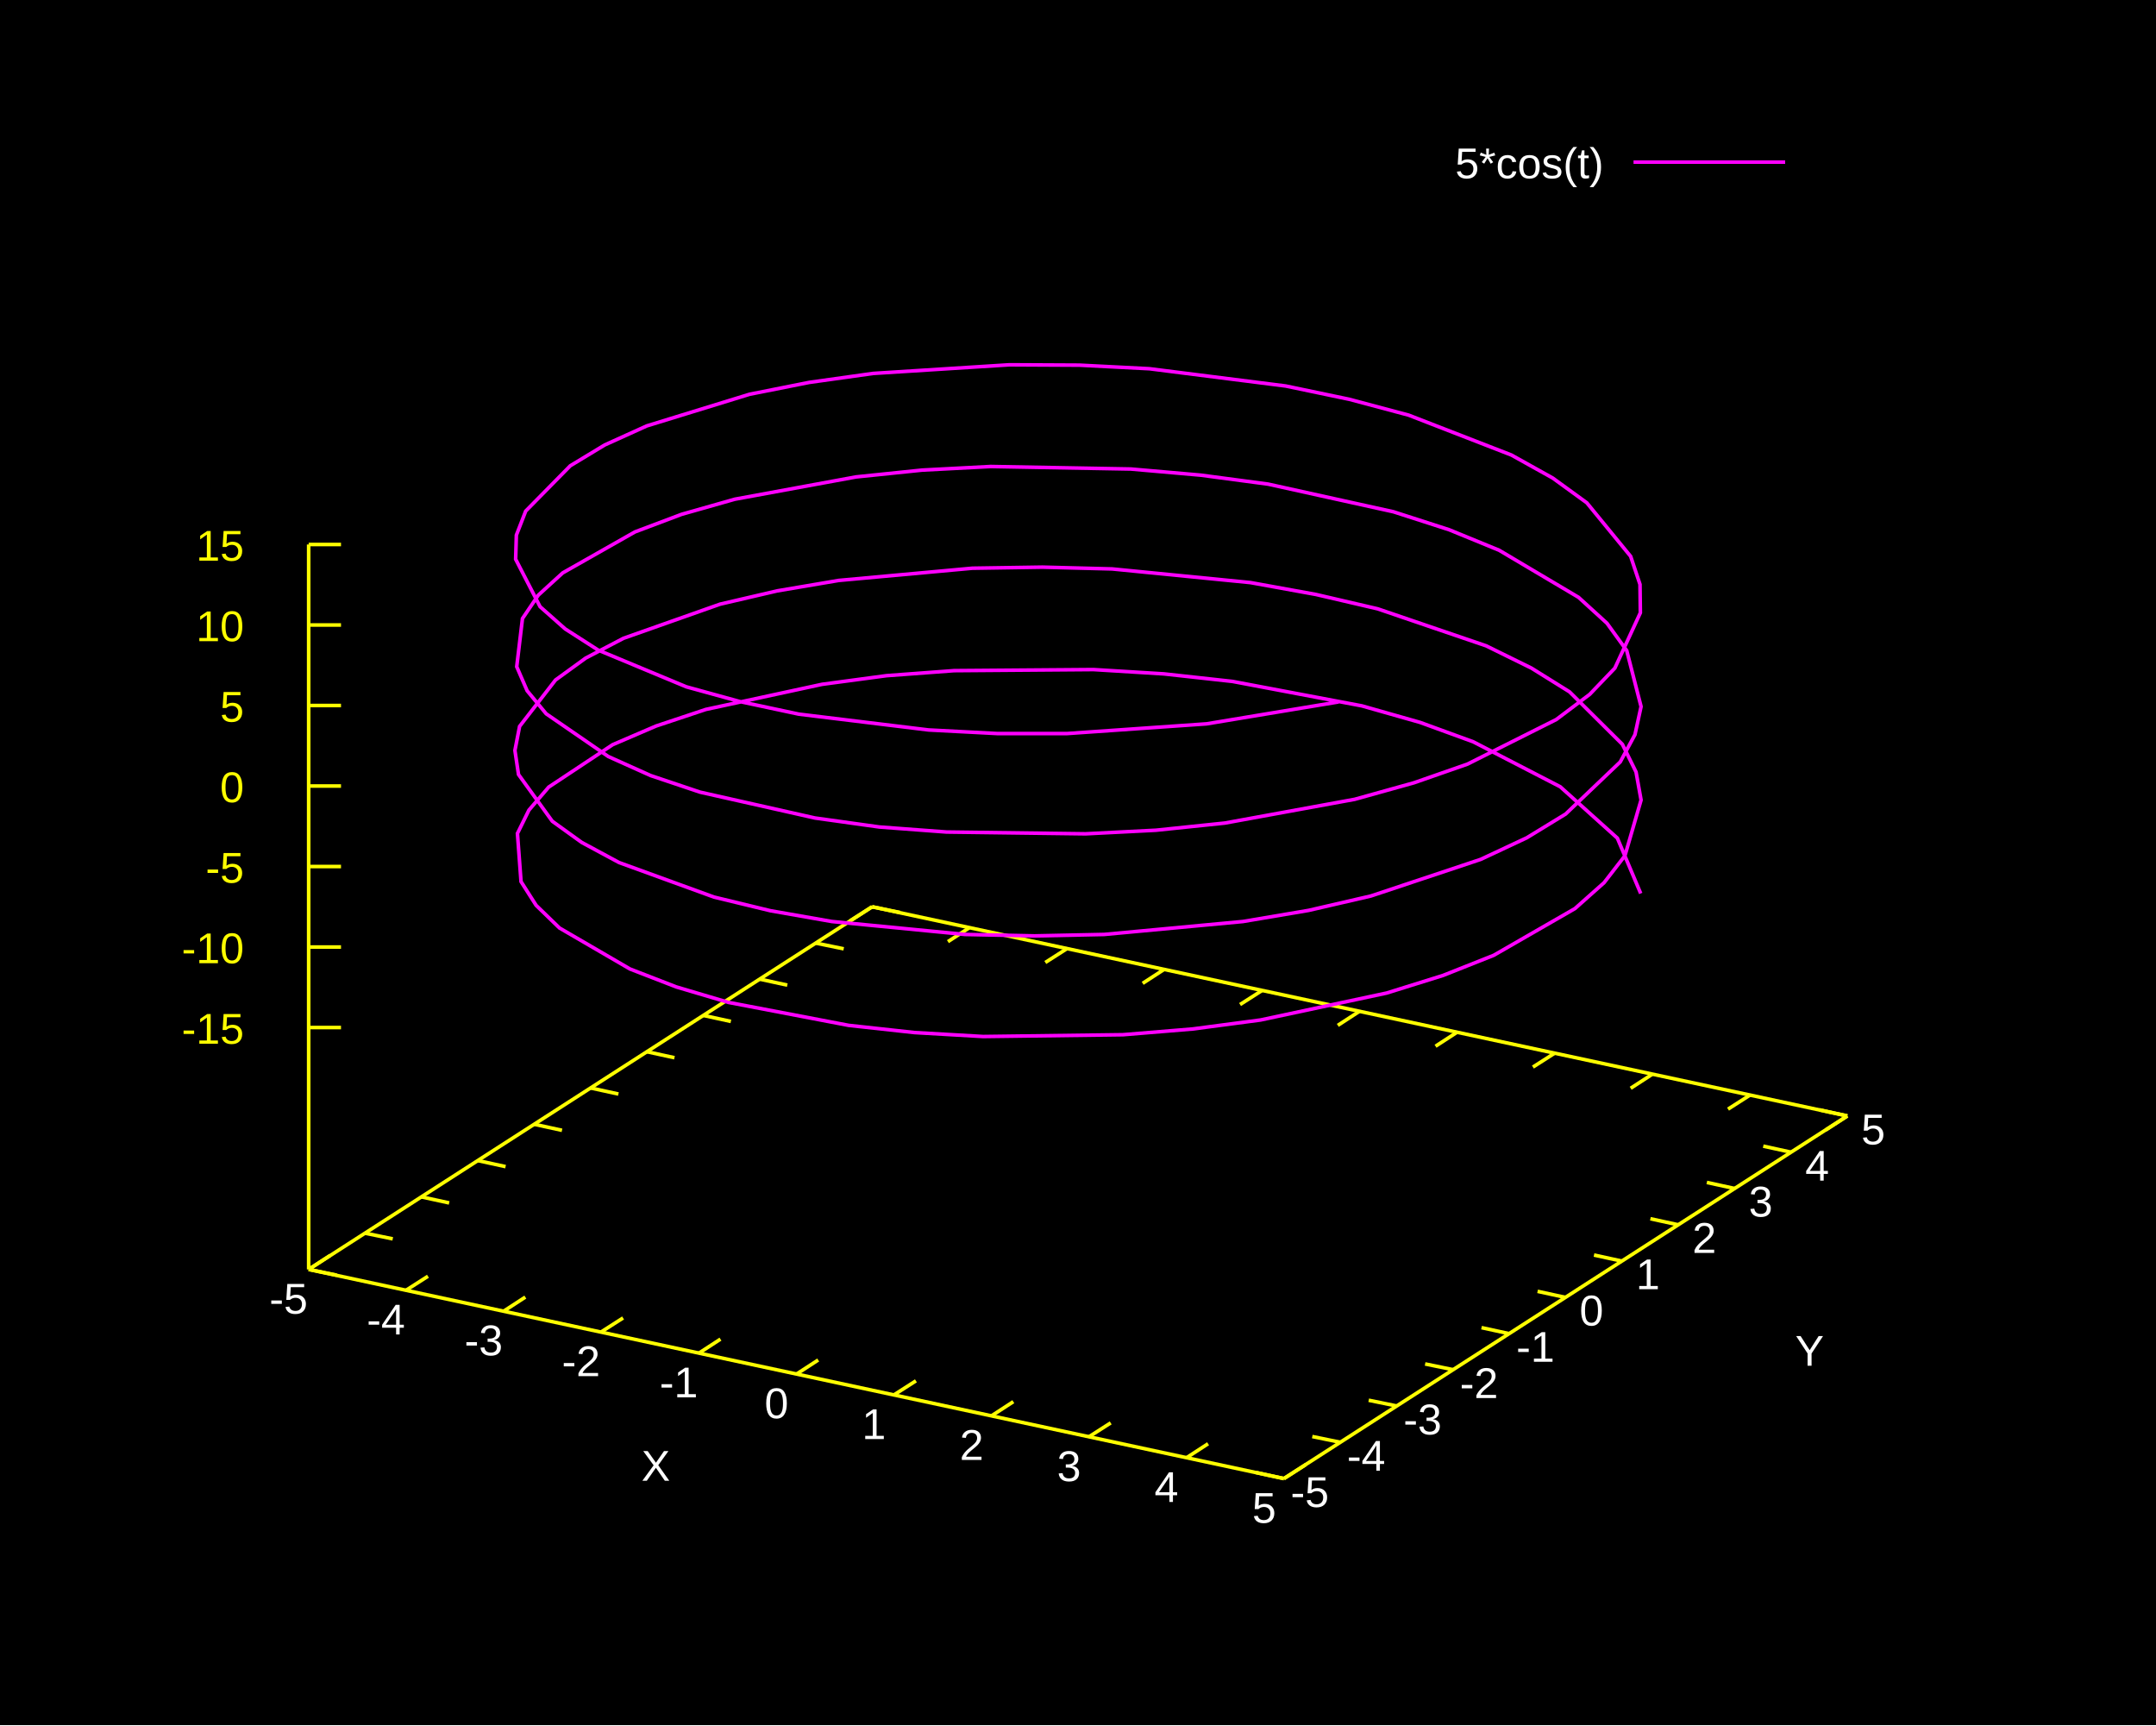
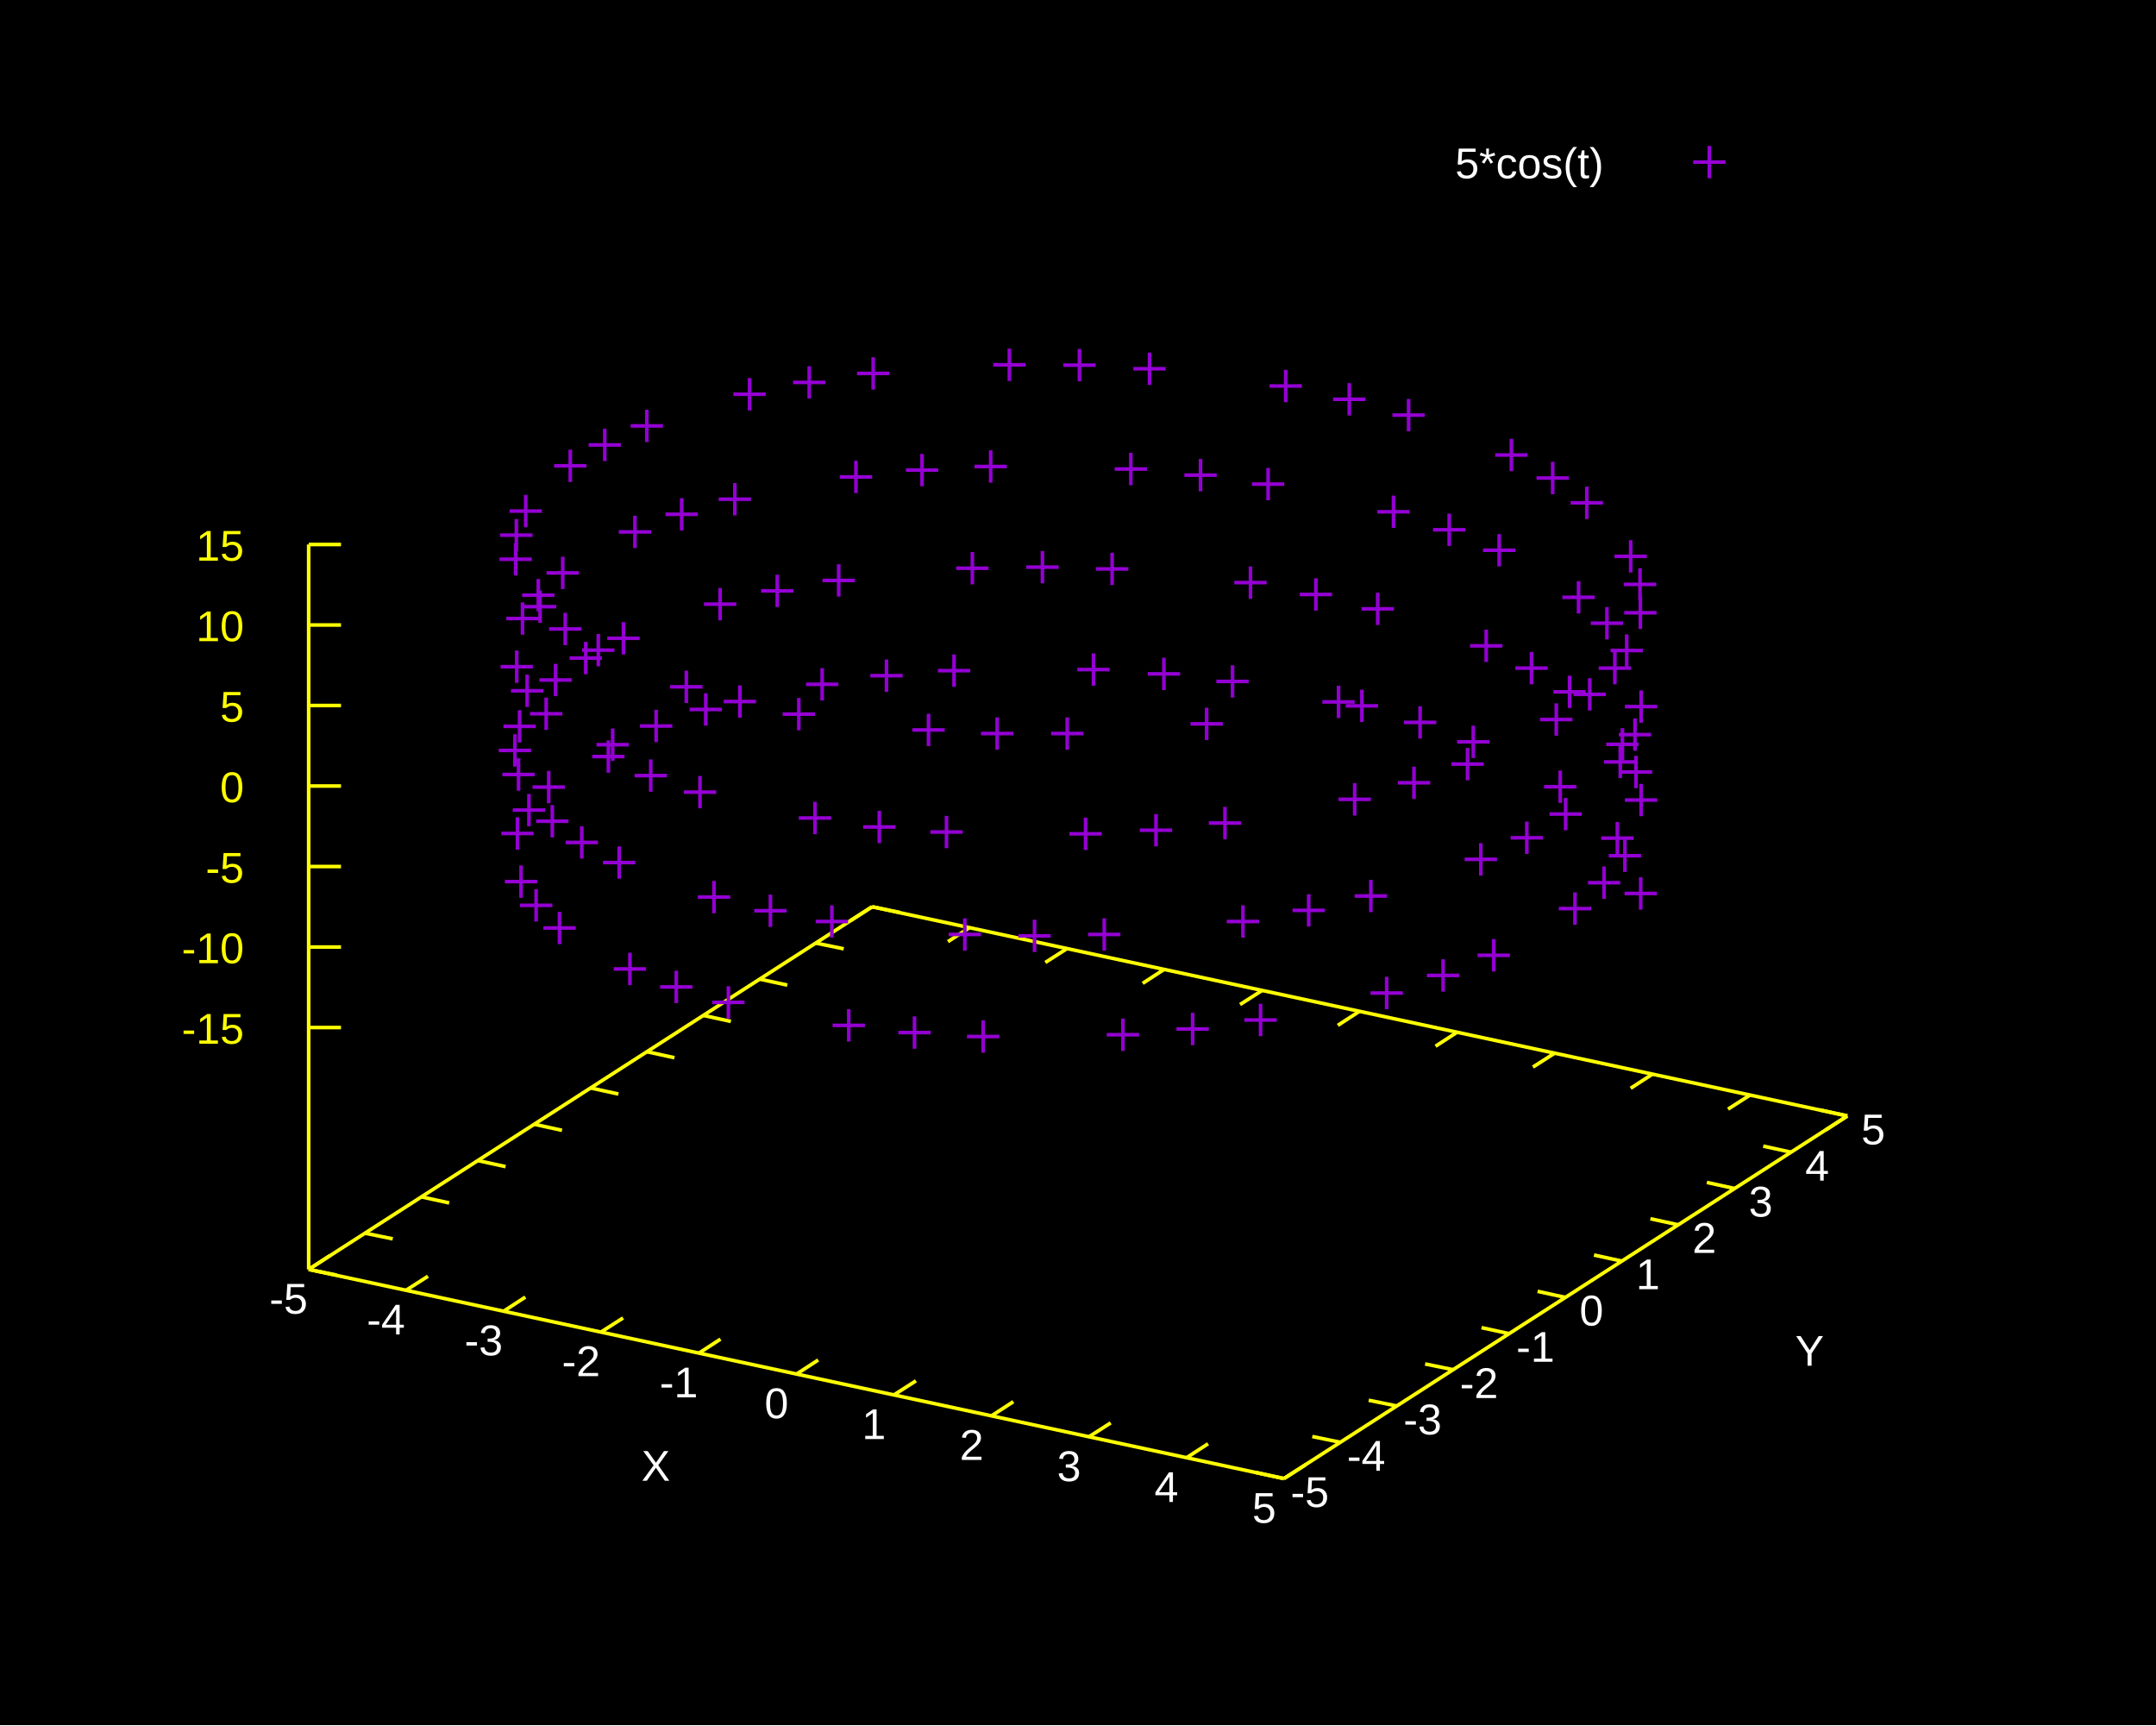
<svg xmlns="http://www.w3.org/2000/svg" xmlns:xlink="http://www.w3.org/1999/xlink" width="600" height="480" viewBox="0 0 600 480">
  <g id="gnuplot_canvas">
    <rect x="0" y="0" width="600" height="480" fill="#000000" />
    <defs>
      <circle id="gpDot" r="0.5" stroke-width="0.5" />
      <path id="gpPt0" stroke-width="0.222" stroke="currentColor" d="M-1,0 h2 M0,-1 v2" />
      <path id="gpPt1" stroke-width="0.222" stroke="currentColor" d="M-1,-1 L1,1 M1,-1 L-1,1" />
      <path id="gpPt2" stroke-width="0.222" stroke="currentColor" d="M-1,0 L1,0 M0,-1 L0,1 M-1,-1 L1,1 M-1,1 L1,-1" />
      <rect id="gpPt3" stroke-width="0.222" stroke="currentColor" x="-1" y="-1" width="2" height="2" />
      <rect id="gpPt4" stroke-width="0.222" stroke="currentColor" fill="currentColor" x="-1" y="-1" width="2" height="2" />
      <circle id="gpPt5" stroke-width="0.222" stroke="currentColor" cx="0" cy="0" r="1" />
      <use xlink:href="#gpPt5" id="gpPt6" fill="currentColor" stroke="none" />
      <path id="gpPt7" stroke-width="0.222" stroke="currentColor" d="M0,-1.33 L-1.33,0.67 L1.33,0.67 z" />
      <use xlink:href="#gpPt7" id="gpPt8" fill="currentColor" stroke="none" />
      <use xlink:href="#gpPt7" id="gpPt9" stroke="currentColor" transform="rotate(180)" />
      <use xlink:href="#gpPt9" id="gpPt10" fill="currentColor" stroke="none" />
      <use xlink:href="#gpPt3" id="gpPt11" stroke="currentColor" transform="rotate(45)" />
      <use xlink:href="#gpPt11" id="gpPt12" fill="currentColor" stroke="none" />
      <path id="gpPt13" stroke-width="0.222" stroke="currentColor" d="M0,1.330 L1.265,0.411 L0.782,-1.067 L-0.782,-1.076 L-1.265,0.411 z" />
      <use xlink:href="#gpPt13" id="gpPt14" fill="currentColor" stroke="none" />
      <filter id="textbox" filterUnits="objectBoundingBox" x="0" y="0" height="1" width="1">
        <feFlood flood-color="#000000" flood-opacity="1" result="bgnd" />
        <feComposite in="SourceGraphic" in2="bgnd" operator="atop" />
      </filter>
      <filter id="greybox" filterUnits="objectBoundingBox" x="0" y="0" height="1" width="1">
        <feFlood flood-color="lightgrey" flood-opacity="1" result="grey" />
        <feComposite in="SourceGraphic" in2="grey" operator="atop" />
      </filter>
    </defs>
    <g fill="none" color="#000000" stroke="currentColor" stroke-width="1.00" stroke-linecap="butt" stroke-linejoin="miter">
</g>
    <g fill="none" color="black" stroke="currentColor" stroke-width="1.00" stroke-linecap="butt" stroke-linejoin="miter">
</g>
    <g fill="none" color="black" stroke="currentColor" stroke-width="1.00" stroke-linecap="butt" stroke-linejoin="miter">
      <path stroke="rgb(255, 255,   0)" d="M85.9,353.2 L242.7,252.3  " />
    </g>
    <g fill="none" color="black" stroke="currentColor" stroke-width="1.00" stroke-linecap="butt" stroke-linejoin="miter">
      <path stroke="rgb(255, 255,   0)" d="M514.1,310.5 L242.7,252.3  " />
    </g>
    <g fill="none" color="black" stroke="currentColor" stroke-width="1.00" stroke-linecap="butt" stroke-linejoin="miter">
      <path stroke="rgb(255, 255,   0)" d="M85.9,353.2 L85.9,151.5  " />
    </g>
    <g fill="none" color="black" stroke="currentColor" stroke-width="1.00" stroke-linecap="butt" stroke-linejoin="miter">
      <path stroke="rgb(255, 255,   0)" d="M85.9,353.2 L91.9,349.3  " />
    </g>
    <g fill="none" color="black" stroke="currentColor" stroke-width="1.00" stroke-linecap="butt" stroke-linejoin="miter">
      <path stroke="rgb(255, 255,   0)" d="M242.7,252.3 L236.6,256.2  " />
      <g transform="translate(80.3,365.5)" stroke="none" fill="rgb(255,255,255)" font-family="Arial" font-size="12.00" text-anchor="middle">
        <text>
          <tspan font-family="Arial">-5</tspan>
        </text>
      </g>
    </g>
    <g fill="none" color="black" stroke="currentColor" stroke-width="1.00" stroke-linecap="butt" stroke-linejoin="miter">
</g>
    <g fill="none" color="black" stroke="currentColor" stroke-width="1.00" stroke-linecap="butt" stroke-linejoin="miter">
      <path stroke="rgb(255, 255,   0)" d="M113.0,359.0 L119.1,355.1  " />
    </g>
    <g fill="none" color="black" stroke="currentColor" stroke-width="1.00" stroke-linecap="butt" stroke-linejoin="miter">
      <path stroke="rgb(255, 255,   0)" d="M269.8,258.1 L263.8,262.0  " />
      <g transform="translate(107.4,371.3)" stroke="none" fill="rgb(255,255,255)" font-family="Arial" font-size="12.00" text-anchor="middle">
        <text>
          <tspan font-family="Arial">-4</tspan>
        </text>
      </g>
    </g>
    <g fill="none" color="black" stroke="currentColor" stroke-width="1.00" stroke-linecap="butt" stroke-linejoin="miter">
</g>
    <g fill="none" color="black" stroke="currentColor" stroke-width="1.00" stroke-linecap="butt" stroke-linejoin="miter">
      <path stroke="rgb(255, 255,   0)" d="M140.2,364.8 L146.2,360.9  " />
    </g>
    <g fill="none" color="black" stroke="currentColor" stroke-width="1.00" stroke-linecap="butt" stroke-linejoin="miter">
      <path stroke="rgb(255, 255,   0)" d="M297.0,263.9 L290.9,267.8  " />
      <g transform="translate(134.6,377.1)" stroke="none" fill="rgb(255,255,255)" font-family="Arial" font-size="12.00" text-anchor="middle">
        <text>
          <tspan font-family="Arial">-3</tspan>
        </text>
      </g>
    </g>
    <g fill="none" color="black" stroke="currentColor" stroke-width="1.00" stroke-linecap="butt" stroke-linejoin="miter">
</g>
    <g fill="none" color="black" stroke="currentColor" stroke-width="1.00" stroke-linecap="butt" stroke-linejoin="miter">
      <path stroke="rgb(255, 255,   0)" d="M167.3,370.6 L173.4,366.7  " />
    </g>
    <g fill="none" color="black" stroke="currentColor" stroke-width="1.00" stroke-linecap="butt" stroke-linejoin="miter">
      <path stroke="rgb(255, 255,   0)" d="M324.0,269.7 L318.0,273.6  " />
      <g transform="translate(161.7,382.9)" stroke="none" fill="rgb(255,255,255)" font-family="Arial" font-size="12.00" text-anchor="middle">
        <text>
          <tspan font-family="Arial">-2</tspan>
        </text>
      </g>
    </g>
    <g fill="none" color="black" stroke="currentColor" stroke-width="1.00" stroke-linecap="butt" stroke-linejoin="miter">
</g>
    <g fill="none" color="black" stroke="currentColor" stroke-width="1.00" stroke-linecap="butt" stroke-linejoin="miter">
      <path stroke="rgb(255, 255,   0)" d="M194.5,376.5 L200.5,372.6  " />
    </g>
    <g fill="none" color="black" stroke="currentColor" stroke-width="1.00" stroke-linecap="butt" stroke-linejoin="miter">
      <path stroke="rgb(255, 255,   0)" d="M351.2,275.6 L345.1,279.5  " />
      <g transform="translate(188.9,388.8)" stroke="none" fill="rgb(255,255,255)" font-family="Arial" font-size="12.00" text-anchor="middle">
        <text>
          <tspan font-family="Arial">-1</tspan>
        </text>
      </g>
    </g>
    <g fill="none" color="black" stroke="currentColor" stroke-width="1.00" stroke-linecap="butt" stroke-linejoin="miter">
</g>
    <g fill="none" color="black" stroke="currentColor" stroke-width="1.00" stroke-linecap="butt" stroke-linejoin="miter">
      <path stroke="rgb(255, 255,   0)" d="M221.7,382.3 L227.7,378.4  " />
    </g>
    <g fill="none" color="black" stroke="currentColor" stroke-width="1.00" stroke-linecap="butt" stroke-linejoin="miter">
      <path stroke="rgb(255, 255,   0)" d="M378.3,281.4 L372.3,285.3  " />
      <g transform="translate(216.1,394.6)" stroke="none" fill="rgb(255,255,255)" font-family="Arial" font-size="12.00" text-anchor="middle">
        <text>
          <tspan font-family="Arial"> 0</tspan>
        </text>
      </g>
    </g>
    <g fill="none" color="black" stroke="currentColor" stroke-width="1.00" stroke-linecap="butt" stroke-linejoin="miter">
</g>
    <g fill="none" color="black" stroke="currentColor" stroke-width="1.00" stroke-linecap="butt" stroke-linejoin="miter">
      <path stroke="rgb(255, 255,   0)" d="M248.8,388.1 L254.9,384.2  " />
    </g>
    <g fill="none" color="black" stroke="currentColor" stroke-width="1.00" stroke-linecap="butt" stroke-linejoin="miter">
      <path stroke="rgb(255, 255,   0)" d="M405.5,287.2 L399.5,291.1  " />
      <g transform="translate(243.2,400.4)" stroke="none" fill="rgb(255,255,255)" font-family="Arial" font-size="12.00" text-anchor="middle">
        <text>
          <tspan font-family="Arial"> 1</tspan>
        </text>
      </g>
    </g>
    <g fill="none" color="black" stroke="currentColor" stroke-width="1.00" stroke-linecap="butt" stroke-linejoin="miter">
</g>
    <g fill="none" color="black" stroke="currentColor" stroke-width="1.00" stroke-linecap="butt" stroke-linejoin="miter">
      <path stroke="rgb(255, 255,   0)" d="M276.0,393.9 L282.0,390.0  " />
    </g>
    <g fill="none" color="black" stroke="currentColor" stroke-width="1.00" stroke-linecap="butt" stroke-linejoin="miter">
      <path stroke="rgb(255, 255,   0)" d="M432.7,293.0 L426.6,296.9  " />
      <g transform="translate(270.4,406.2)" stroke="none" fill="rgb(255,255,255)" font-family="Arial" font-size="12.00" text-anchor="middle">
        <text>
          <tspan font-family="Arial"> 2</tspan>
        </text>
      </g>
    </g>
    <g fill="none" color="black" stroke="currentColor" stroke-width="1.00" stroke-linecap="butt" stroke-linejoin="miter">
</g>
    <g fill="none" color="black" stroke="currentColor" stroke-width="1.00" stroke-linecap="butt" stroke-linejoin="miter">
      <path stroke="rgb(255, 255,   0)" d="M303.0,399.8 L309.1,395.9  " />
    </g>
    <g fill="none" color="black" stroke="currentColor" stroke-width="1.00" stroke-linecap="butt" stroke-linejoin="miter">
      <path stroke="rgb(255, 255,   0)" d="M459.8,298.9 L453.8,302.8  " />
      <g transform="translate(297.5,412.1)" stroke="none" fill="rgb(255,255,255)" font-family="Arial" font-size="12.00" text-anchor="middle">
        <text>
          <tspan font-family="Arial"> 3</tspan>
        </text>
      </g>
    </g>
    <g fill="none" color="black" stroke="currentColor" stroke-width="1.00" stroke-linecap="butt" stroke-linejoin="miter">
</g>
    <g fill="none" color="black" stroke="currentColor" stroke-width="1.00" stroke-linecap="butt" stroke-linejoin="miter">
      <path stroke="rgb(255, 255,   0)" d="M330.2,405.6 L336.2,401.7  " />
    </g>
    <g fill="none" color="black" stroke="currentColor" stroke-width="1.00" stroke-linecap="butt" stroke-linejoin="miter">
      <path stroke="rgb(255, 255,   0)" d="M487.0,304.7 L480.9,308.6  " />
      <g transform="translate(324.6,417.9)" stroke="none" fill="rgb(255,255,255)" font-family="Arial" font-size="12.00" text-anchor="middle">
        <text>
          <tspan font-family="Arial"> 4</tspan>
        </text>
      </g>
    </g>
    <g fill="none" color="black" stroke="currentColor" stroke-width="1.00" stroke-linecap="butt" stroke-linejoin="miter">
</g>
    <g fill="none" color="black" stroke="currentColor" stroke-width="1.00" stroke-linecap="butt" stroke-linejoin="miter">
      <path stroke="rgb(255, 255,   0)" d="M357.3,411.4 L363.4,407.5  " />
    </g>
    <g fill="none" color="black" stroke="currentColor" stroke-width="1.00" stroke-linecap="butt" stroke-linejoin="miter">
      <path stroke="rgb(255, 255,   0)" d="M514.1,310.5 L508.1,314.4  " />
      <g transform="translate(351.8,423.7)" stroke="none" fill="rgb(255,255,255)" font-family="Arial" font-size="12.00" text-anchor="middle">
        <text>
          <tspan font-family="Arial"> 5</tspan>
        </text>
      </g>
    </g>
    <g fill="none" color="black" stroke="currentColor" stroke-width="1.00" stroke-linecap="butt" stroke-linejoin="miter">
</g>
    <g fill="none" color="black" stroke="currentColor" stroke-width="1.00" stroke-linecap="butt" stroke-linejoin="miter">
      <path stroke="rgb(255, 255,   0)" d="M357.3,411.4 L349.5,409.7  " />
    </g>
    <g fill="none" color="black" stroke="currentColor" stroke-width="1.00" stroke-linecap="butt" stroke-linejoin="miter">
      <path stroke="rgb(255, 255,   0)" d="M85.9,353.2 L93.7,354.8  " />
      <g transform="translate(364.5,419.3)" stroke="none" fill="rgb(255,255,255)" font-family="Arial" font-size="12.00" text-anchor="middle">
        <text>
          <tspan font-family="Arial">-5</tspan>
        </text>
      </g>
    </g>
    <g fill="none" color="black" stroke="currentColor" stroke-width="1.00" stroke-linecap="butt" stroke-linejoin="miter">
</g>
    <g fill="none" color="black" stroke="currentColor" stroke-width="1.00" stroke-linecap="butt" stroke-linejoin="miter">
      <path stroke="rgb(255, 255,   0)" d="M373.0,401.3 L365.2,399.7  " />
    </g>
    <g fill="none" color="black" stroke="currentColor" stroke-width="1.00" stroke-linecap="butt" stroke-linejoin="miter">
      <path stroke="rgb(255, 255,   0)" d="M101.5,343.1 L109.3,344.7  " />
      <g transform="translate(380.2,409.2)" stroke="none" fill="rgb(255,255,255)" font-family="Arial" font-size="12.00" text-anchor="middle">
        <text>
          <tspan font-family="Arial">-4</tspan>
        </text>
      </g>
    </g>
    <g fill="none" color="black" stroke="currentColor" stroke-width="1.00" stroke-linecap="butt" stroke-linejoin="miter">
</g>
    <g fill="none" color="black" stroke="currentColor" stroke-width="1.00" stroke-linecap="butt" stroke-linejoin="miter">
      <path stroke="rgb(255, 255,   0)" d="M388.7,391.2 L380.9,389.6  " />
    </g>
    <g fill="none" color="black" stroke="currentColor" stroke-width="1.00" stroke-linecap="butt" stroke-linejoin="miter">
      <path stroke="rgb(255, 255,   0)" d="M117.2,333.0 L125.0,334.7  " />
      <g transform="translate(395.9,399.1)" stroke="none" fill="rgb(255,255,255)" font-family="Arial" font-size="12.00" text-anchor="middle">
        <text>
          <tspan font-family="Arial">-3</tspan>
        </text>
      </g>
    </g>
    <g fill="none" color="black" stroke="currentColor" stroke-width="1.00" stroke-linecap="butt" stroke-linejoin="miter">
</g>
    <g fill="none" color="black" stroke="currentColor" stroke-width="1.00" stroke-linecap="butt" stroke-linejoin="miter">
      <path stroke="rgb(255, 255,   0)" d="M404.4,381.1 L396.6,379.5  " />
    </g>
    <g fill="none" color="black" stroke="currentColor" stroke-width="1.00" stroke-linecap="butt" stroke-linejoin="miter">
      <path stroke="rgb(255, 255,   0)" d="M132.9,322.9 L140.7,324.6  " />
      <g transform="translate(411.6,389.0)" stroke="none" fill="rgb(255,255,255)" font-family="Arial" font-size="12.00" text-anchor="middle">
        <text>
          <tspan font-family="Arial">-2</tspan>
        </text>
      </g>
    </g>
    <g fill="none" color="black" stroke="currentColor" stroke-width="1.00" stroke-linecap="butt" stroke-linejoin="miter">
</g>
    <g fill="none" color="black" stroke="currentColor" stroke-width="1.00" stroke-linecap="butt" stroke-linejoin="miter">
      <path stroke="rgb(255, 255,   0)" d="M420.1,371.1 L412.3,369.4  " />
    </g>
    <g fill="none" color="black" stroke="currentColor" stroke-width="1.00" stroke-linecap="butt" stroke-linejoin="miter">
      <path stroke="rgb(255, 255,   0)" d="M148.6,312.8 L156.4,314.5  " />
      <g transform="translate(427.3,378.9)" stroke="none" fill="rgb(255,255,255)" font-family="Arial" font-size="12.00" text-anchor="middle">
        <text>
          <tspan font-family="Arial">-1</tspan>
        </text>
      </g>
    </g>
    <g fill="none" color="black" stroke="currentColor" stroke-width="1.00" stroke-linecap="butt" stroke-linejoin="miter">
</g>
    <g fill="none" color="black" stroke="currentColor" stroke-width="1.00" stroke-linecap="butt" stroke-linejoin="miter">
      <path stroke="rgb(255, 255,   0)" d="M435.7,361.0 L427.9,359.3  " />
    </g>
    <g fill="none" color="black" stroke="currentColor" stroke-width="1.00" stroke-linecap="butt" stroke-linejoin="miter">
      <path stroke="rgb(255, 255,   0)" d="M164.3,302.7 L172.1,304.4  " />
      <g transform="translate(442.9,368.8)" stroke="none" fill="rgb(255,255,255)" font-family="Arial" font-size="12.00" text-anchor="middle">
        <text>
          <tspan font-family="Arial"> 0</tspan>
        </text>
      </g>
    </g>
    <g fill="none" color="black" stroke="currentColor" stroke-width="1.00" stroke-linecap="butt" stroke-linejoin="miter">
</g>
    <g fill="none" color="black" stroke="currentColor" stroke-width="1.00" stroke-linecap="butt" stroke-linejoin="miter">
      <path stroke="rgb(255, 255,   0)" d="M451.4,350.9 L443.6,349.2  " />
    </g>
    <g fill="none" color="black" stroke="currentColor" stroke-width="1.00" stroke-linecap="butt" stroke-linejoin="miter">
      <path stroke="rgb(255, 255,   0)" d="M179.9,292.6 L187.7,294.3  " />
      <g transform="translate(458.6,358.7)" stroke="none" fill="rgb(255,255,255)" font-family="Arial" font-size="12.00" text-anchor="middle">
        <text>
          <tspan font-family="Arial"> 1</tspan>
        </text>
      </g>
    </g>
    <g fill="none" color="black" stroke="currentColor" stroke-width="1.00" stroke-linecap="butt" stroke-linejoin="miter">
</g>
    <g fill="none" color="black" stroke="currentColor" stroke-width="1.00" stroke-linecap="butt" stroke-linejoin="miter">
      <path stroke="rgb(255, 255,   0)" d="M467.1,340.8 L459.3,339.1  " />
    </g>
    <g fill="none" color="black" stroke="currentColor" stroke-width="1.00" stroke-linecap="butt" stroke-linejoin="miter">
      <path stroke="rgb(255, 255,   0)" d="M195.6,282.5 L203.4,284.2  " />
      <g transform="translate(474.3,348.6)" stroke="none" fill="rgb(255,255,255)" font-family="Arial" font-size="12.00" text-anchor="middle">
        <text>
          <tspan font-family="Arial"> 2</tspan>
        </text>
      </g>
    </g>
    <g fill="none" color="black" stroke="currentColor" stroke-width="1.00" stroke-linecap="butt" stroke-linejoin="miter">
</g>
    <g fill="none" color="black" stroke="currentColor" stroke-width="1.00" stroke-linecap="butt" stroke-linejoin="miter">
      <path stroke="rgb(255, 255,   0)" d="M482.8,330.7 L475.0,329.0  " />
    </g>
    <g fill="none" color="black" stroke="currentColor" stroke-width="1.00" stroke-linecap="butt" stroke-linejoin="miter">
      <path stroke="rgb(255, 255,   0)" d="M211.3,272.4 L219.1,274.1  " />
      <g transform="translate(490.0,338.5)" stroke="none" fill="rgb(255,255,255)" font-family="Arial" font-size="12.00" text-anchor="middle">
        <text>
          <tspan font-family="Arial"> 3</tspan>
        </text>
      </g>
    </g>
    <g fill="none" color="black" stroke="currentColor" stroke-width="1.00" stroke-linecap="butt" stroke-linejoin="miter">
</g>
    <g fill="none" color="black" stroke="currentColor" stroke-width="1.00" stroke-linecap="butt" stroke-linejoin="miter">
      <path stroke="rgb(255, 255,   0)" d="M498.5,320.6 L490.7,318.9  " />
    </g>
    <g fill="none" color="black" stroke="currentColor" stroke-width="1.00" stroke-linecap="butt" stroke-linejoin="miter">
      <path stroke="rgb(255, 255,   0)" d="M227.0,262.4 L234.8,264.0  " />
      <g transform="translate(505.7,328.5)" stroke="none" fill="rgb(255,255,255)" font-family="Arial" font-size="12.00" text-anchor="middle">
        <text>
          <tspan font-family="Arial"> 4</tspan>
        </text>
      </g>
    </g>
    <g fill="none" color="black" stroke="currentColor" stroke-width="1.00" stroke-linecap="butt" stroke-linejoin="miter">
</g>
    <g fill="none" color="black" stroke="currentColor" stroke-width="1.00" stroke-linecap="butt" stroke-linejoin="miter">
      <path stroke="rgb(255, 255,   0)" d="M514.1,310.5 L506.3,308.8  " />
    </g>
    <g fill="none" color="black" stroke="currentColor" stroke-width="1.00" stroke-linecap="butt" stroke-linejoin="miter">
      <path stroke="rgb(255, 255,   0)" d="M242.7,252.3 L250.5,253.9  " />
      <g transform="translate(521.3,318.4)" stroke="none" fill="rgb(255,255,255)" font-family="Arial" font-size="12.00" text-anchor="middle">
        <text>
          <tspan font-family="Arial"> 5</tspan>
        </text>
      </g>
    </g>
    <g fill="none" color="black" stroke="currentColor" stroke-width="1.00" stroke-linecap="butt" stroke-linejoin="miter">
</g>
    <g fill="none" color="black" stroke="currentColor" stroke-width="1.00" stroke-linecap="butt" stroke-linejoin="miter">
      <path stroke="rgb(255, 255,   0)" d="M85.9,285.9 L94.9,285.9  " />
      <g transform="translate(67.9,290.4)" stroke="none" fill="rgb(255,255,0)" font-family="Arial" font-size="12.00" text-anchor="end">
        <text>
          <tspan font-family="Arial">-15</tspan>
        </text>
      </g>
    </g>
    <g fill="none" color="black" stroke="currentColor" stroke-width="1.00" stroke-linecap="butt" stroke-linejoin="miter">
</g>
    <g fill="none" color="black" stroke="currentColor" stroke-width="1.00" stroke-linecap="butt" stroke-linejoin="miter">
      <path stroke="rgb(255, 255,   0)" d="M85.9,263.5 L94.9,263.5  " />
      <g transform="translate(67.9,268.0)" stroke="none" fill="rgb(255,255,0)" font-family="Arial" font-size="12.00" text-anchor="end">
        <text>
          <tspan font-family="Arial">-10</tspan>
        </text>
      </g>
    </g>
    <g fill="none" color="black" stroke="currentColor" stroke-width="1.00" stroke-linecap="butt" stroke-linejoin="miter">
</g>
    <g fill="none" color="black" stroke="currentColor" stroke-width="1.00" stroke-linecap="butt" stroke-linejoin="miter">
      <path stroke="rgb(255, 255,   0)" d="M85.9,241.1 L94.9,241.1  " />
      <g transform="translate(67.9,245.6)" stroke="none" fill="rgb(255,255,0)" font-family="Arial" font-size="12.00" text-anchor="end">
        <text>
          <tspan font-family="Arial">-5</tspan>
        </text>
      </g>
    </g>
    <g fill="none" color="black" stroke="currentColor" stroke-width="1.00" stroke-linecap="butt" stroke-linejoin="miter">
</g>
    <g fill="none" color="black" stroke="currentColor" stroke-width="1.00" stroke-linecap="butt" stroke-linejoin="miter">
      <path stroke="rgb(255, 255,   0)" d="M85.9,218.7 L94.9,218.7  " />
      <g transform="translate(67.9,223.2)" stroke="none" fill="rgb(255,255,0)" font-family="Arial" font-size="12.00" text-anchor="end">
        <text>
          <tspan font-family="Arial"> 0</tspan>
        </text>
      </g>
    </g>
    <g fill="none" color="black" stroke="currentColor" stroke-width="1.00" stroke-linecap="butt" stroke-linejoin="miter">
</g>
    <g fill="none" color="black" stroke="currentColor" stroke-width="1.00" stroke-linecap="butt" stroke-linejoin="miter">
      <path stroke="rgb(255, 255,   0)" d="M85.9,196.3 L94.9,196.3  " />
      <g transform="translate(67.9,200.8)" stroke="none" fill="rgb(255,255,0)" font-family="Arial" font-size="12.00" text-anchor="end">
        <text>
          <tspan font-family="Arial"> 5</tspan>
        </text>
      </g>
    </g>
    <g fill="none" color="black" stroke="currentColor" stroke-width="1.00" stroke-linecap="butt" stroke-linejoin="miter">
</g>
    <g fill="none" color="black" stroke="currentColor" stroke-width="1.00" stroke-linecap="butt" stroke-linejoin="miter">
      <path stroke="rgb(255, 255,   0)" d="M85.9,173.9 L94.9,173.9  " />
      <g transform="translate(67.9,178.4)" stroke="none" fill="rgb(255,255,0)" font-family="Arial" font-size="12.00" text-anchor="end">
        <text>
          <tspan font-family="Arial"> 10</tspan>
        </text>
      </g>
    </g>
    <g fill="none" color="black" stroke="currentColor" stroke-width="1.00" stroke-linecap="butt" stroke-linejoin="miter">
</g>
    <g fill="none" color="black" stroke="currentColor" stroke-width="1.00" stroke-linecap="butt" stroke-linejoin="miter">
      <path stroke="rgb(255, 255,   0)" d="M85.9,151.5 L94.9,151.5  " />
      <g transform="translate(67.9,156.0)" stroke="none" fill="rgb(255,255,0)" font-family="Arial" font-size="12.00" text-anchor="end">
        <text>
          <tspan font-family="Arial"> 15</tspan>
        </text>
      </g>
    </g>
    <g fill="none" color="black" stroke="currentColor" stroke-width="1.00" stroke-linecap="butt" stroke-linejoin="miter">
</g>
    <g id="gnuplot_plot_1">
      <g transform="translate(446.3,49.6)" stroke="none" fill="rgb(255,255,255)" font-family="Arial" font-size="12.00" text-anchor="end">
        <text>
          <tspan font-family="Arial">5*cos(t)</tspan>
        </text>
      </g>
      <g fill="none" color="black" stroke="currentColor" stroke-width="1.00" stroke-linecap="butt" stroke-linejoin="miter">
-         <path stroke="rgb(255,   0, 255)" d="M456.6,248.6 L450.1,233.2 L434.2,218.9 L410.0,206.4 L395.2,201.0 L379.0,196.4 L343.0,189.6 L323.9,187.5   L304.3,186.3 L265.5,186.6 L246.7,188.0 L228.8,190.4 L196.4,197.4 L182.6,202.0 L170.5,207.2 L152.7,219.0   L147.2,225.4 L144.0,231.9 L145.0,245.3 L149.2,251.9 L155.7,258.2 L175.3,269.6 L188.2,274.6 L202.7,278.9   L236.2,285.3 L254.5,287.3 L273.6,288.4 L312.5,287.9 L331.9,286.3 L350.8,283.8 L385.9,276.3 L401.6,271.4   L415.7,265.8 L438.3,252.8 L446.4,245.6 L452.2,238.1 L456.7,222.6 L455.3,214.8 L451.5,207.1 L436.8,192.5   L426.2,185.9 L413.6,179.7 L383.4,169.4 L366.2,165.4 L348.0,162.1 L309.5,158.3 L290.1,157.8 L270.6,158.1   L233.4,161.5 L216.3,164.4 L200.4,168.1 L173.5,177.6 L163.0,183.1 L154.6,189.2 L144.6,202.1 L143.3,208.8   L144.3,215.5 L153.7,228.5 L161.9,234.4 L172.3,240.0 L198.7,249.6 L214.4,253.4 L231.5,256.4 L268.5,260.0   L287.9,260.4 L307.3,260.0 L345.9,256.4 L364.2,253.3 L381.5,249.3 L412.1,239.1 L424.9,233.1 L435.7,226.5   L450.9,212.0 L455.0,204.4 L456.7,196.6 L452.7,181.0 L447.2,173.4 L439.3,166.2 L417.2,153.1 L403.3,147.4   L387.8,142.4 L352.9,134.7 L334.1,132.2 L314.7,130.5 L275.7,129.8 L256.6,130.8 L238.2,132.7 L204.5,138.9   L189.7,143.1 L176.7,148.0 L156.6,159.4 L149.8,165.6 L145.4,172.1 L143.8,185.5 L146.7,192.2 L152.0,198.6   L169.3,210.5 L181.1,215.8 L194.8,220.4 L226.8,227.6 L244.7,230.1 L263.4,231.5 L302.1,232.0 L321.7,231.0   L340.9,229.0 L377.0,222.4 L393.5,217.8 L408.4,212.6 L433.1,200.2 L442.4,193.2 L449.4,185.9 L456.5,170.5   L456.4,162.6 L453.8,154.8 L441.6,139.9 L432.1,133.0 L420.6,126.6 L392.0,115.5 L375.5,111.1 L357.8,107.4   L319.9,102.6 L300.4,101.6 L280.9,101.5 L243.0,103.9 L225.2,106.4 L208.6,109.7 L180.0,118.5 L168.3,123.8   L158.7,129.6 L146.3,142.2 L143.7,148.9 L143.5,155.6 L150.3,168.8 L157.3,175.0 L166.5,180.9 L191.0,191.1   L205.9,195.2 L222.3,198.7 L258.4,203.1 L277.5,204.1 L297.0,204.1 L335.8,201.4 L372.5,195.3 M454.6,45.1   L496.8,45.1  " />
+         <use xlink:href="#gpPt0" transform="translate(456.6,248.6) scale(4.50)" color="rgb(148,   0, 211)" />
+         <use xlink:href="#gpPt0" transform="translate(450.1,233.2) scale(4.50)" color="rgb(148,   0, 211)" />
+         <use xlink:href="#gpPt0" transform="translate(434.2,218.9) scale(4.50)" color="rgb(148,   0, 211)" />
+         <use xlink:href="#gpPt0" transform="translate(410.0,206.4) scale(4.50)" color="rgb(148,   0, 211)" />
+         <use xlink:href="#gpPt0" transform="translate(395.2,201.0) scale(4.50)" color="rgb(148,   0, 211)" />
+         <use xlink:href="#gpPt0" transform="translate(379.0,196.4) scale(4.50)" color="rgb(148,   0, 211)" />
+         <use xlink:href="#gpPt0" transform="translate(343.0,189.6) scale(4.50)" color="rgb(148,   0, 211)" />
+         <use xlink:href="#gpPt0" transform="translate(323.9,187.5) scale(4.50)" color="rgb(148,   0, 211)" />
+         <use xlink:href="#gpPt0" transform="translate(304.3,186.3) scale(4.50)" color="rgb(148,   0, 211)" />
+         <use xlink:href="#gpPt0" transform="translate(265.5,186.6) scale(4.50)" color="rgb(148,   0, 211)" />
+         <use xlink:href="#gpPt0" transform="translate(246.7,188.0) scale(4.50)" color="rgb(148,   0, 211)" />
+         <use xlink:href="#gpPt0" transform="translate(228.8,190.4) scale(4.50)" color="rgb(148,   0, 211)" />
+         <use xlink:href="#gpPt0" transform="translate(196.4,197.4) scale(4.50)" color="rgb(148,   0, 211)" />
+         <use xlink:href="#gpPt0" transform="translate(182.6,202.0) scale(4.50)" color="rgb(148,   0, 211)" />
+         <use xlink:href="#gpPt0" transform="translate(170.5,207.2) scale(4.50)" color="rgb(148,   0, 211)" />
+         <use xlink:href="#gpPt0" transform="translate(152.7,219.0) scale(4.50)" color="rgb(148,   0, 211)" />
+         <use xlink:href="#gpPt0" transform="translate(147.2,225.4) scale(4.50)" color="rgb(148,   0, 211)" />
+         <use xlink:href="#gpPt0" transform="translate(144.0,231.9) scale(4.50)" color="rgb(148,   0, 211)" />
+         <use xlink:href="#gpPt0" transform="translate(145.0,245.3) scale(4.50)" color="rgb(148,   0, 211)" />
+         <use xlink:href="#gpPt0" transform="translate(149.2,251.9) scale(4.50)" color="rgb(148,   0, 211)" />
+         <use xlink:href="#gpPt0" transform="translate(155.7,258.2) scale(4.50)" color="rgb(148,   0, 211)" />
+         <use xlink:href="#gpPt0" transform="translate(175.3,269.6) scale(4.50)" color="rgb(148,   0, 211)" />
+         <use xlink:href="#gpPt0" transform="translate(188.2,274.6) scale(4.50)" color="rgb(148,   0, 211)" />
+         <use xlink:href="#gpPt0" transform="translate(202.7,278.9) scale(4.50)" color="rgb(148,   0, 211)" />
+         <use xlink:href="#gpPt0" transform="translate(236.2,285.3) scale(4.50)" color="rgb(148,   0, 211)" />
+         <use xlink:href="#gpPt0" transform="translate(254.5,287.3) scale(4.50)" color="rgb(148,   0, 211)" />
+         <use xlink:href="#gpPt0" transform="translate(273.6,288.4) scale(4.50)" color="rgb(148,   0, 211)" />
+         <use xlink:href="#gpPt0" transform="translate(312.5,287.9) scale(4.50)" color="rgb(148,   0, 211)" />
+         <use xlink:href="#gpPt0" transform="translate(331.9,286.3) scale(4.50)" color="rgb(148,   0, 211)" />
+         <use xlink:href="#gpPt0" transform="translate(350.8,283.8) scale(4.50)" color="rgb(148,   0, 211)" />
+         <use xlink:href="#gpPt0" transform="translate(385.9,276.3) scale(4.50)" color="rgb(148,   0, 211)" />
+         <use xlink:href="#gpPt0" transform="translate(401.6,271.4) scale(4.50)" color="rgb(148,   0, 211)" />
+         <use xlink:href="#gpPt0" transform="translate(415.7,265.8) scale(4.50)" color="rgb(148,   0, 211)" />
+         <use xlink:href="#gpPt0" transform="translate(438.3,252.8) scale(4.50)" color="rgb(148,   0, 211)" />
+         <use xlink:href="#gpPt0" transform="translate(446.4,245.6) scale(4.50)" color="rgb(148,   0, 211)" />
+         <use xlink:href="#gpPt0" transform="translate(452.2,238.1) scale(4.50)" color="rgb(148,   0, 211)" />
+         <use xlink:href="#gpPt0" transform="translate(456.7,222.6) scale(4.50)" color="rgb(148,   0, 211)" />
+         <use xlink:href="#gpPt0" transform="translate(455.3,214.8) scale(4.50)" color="rgb(148,   0, 211)" />
+         <use xlink:href="#gpPt0" transform="translate(451.5,207.1) scale(4.50)" color="rgb(148,   0, 211)" />
+         <use xlink:href="#gpPt0" transform="translate(436.8,192.5) scale(4.50)" color="rgb(148,   0, 211)" />
+         <use xlink:href="#gpPt0" transform="translate(426.2,185.9) scale(4.50)" color="rgb(148,   0, 211)" />
+         <use xlink:href="#gpPt0" transform="translate(413.6,179.7) scale(4.50)" color="rgb(148,   0, 211)" />
+         <use xlink:href="#gpPt0" transform="translate(383.4,169.4) scale(4.50)" color="rgb(148,   0, 211)" />
+         <use xlink:href="#gpPt0" transform="translate(366.2,165.4) scale(4.50)" color="rgb(148,   0, 211)" />
+         <use xlink:href="#gpPt0" transform="translate(348.0,162.1) scale(4.50)" color="rgb(148,   0, 211)" />
+         <use xlink:href="#gpPt0" transform="translate(309.5,158.3) scale(4.50)" color="rgb(148,   0, 211)" />
+         <use xlink:href="#gpPt0" transform="translate(290.1,157.8) scale(4.50)" color="rgb(148,   0, 211)" />
+         <use xlink:href="#gpPt0" transform="translate(270.6,158.1) scale(4.50)" color="rgb(148,   0, 211)" />
+         <use xlink:href="#gpPt0" transform="translate(233.4,161.5) scale(4.50)" color="rgb(148,   0, 211)" />
+         <use xlink:href="#gpPt0" transform="translate(216.3,164.4) scale(4.50)" color="rgb(148,   0, 211)" />
+         <use xlink:href="#gpPt0" transform="translate(200.4,168.1) scale(4.50)" color="rgb(148,   0, 211)" />
+         <use xlink:href="#gpPt0" transform="translate(173.5,177.6) scale(4.50)" color="rgb(148,   0, 211)" />
+         <use xlink:href="#gpPt0" transform="translate(163.0,183.1) scale(4.50)" color="rgb(148,   0, 211)" />
+         <use xlink:href="#gpPt0" transform="translate(154.6,189.2) scale(4.50)" color="rgb(148,   0, 211)" />
+         <use xlink:href="#gpPt0" transform="translate(144.6,202.1) scale(4.50)" color="rgb(148,   0, 211)" />
+         <use xlink:href="#gpPt0" transform="translate(143.3,208.8) scale(4.50)" color="rgb(148,   0, 211)" />
+         <use xlink:href="#gpPt0" transform="translate(144.3,215.5) scale(4.50)" color="rgb(148,   0, 211)" />
+         <use xlink:href="#gpPt0" transform="translate(153.7,228.5) scale(4.50)" color="rgb(148,   0, 211)" />
+         <use xlink:href="#gpPt0" transform="translate(161.9,234.4) scale(4.50)" color="rgb(148,   0, 211)" />
+         <use xlink:href="#gpPt0" transform="translate(172.3,240.0) scale(4.50)" color="rgb(148,   0, 211)" />
+         <use xlink:href="#gpPt0" transform="translate(198.7,249.6) scale(4.50)" color="rgb(148,   0, 211)" />
+         <use xlink:href="#gpPt0" transform="translate(214.4,253.4) scale(4.50)" color="rgb(148,   0, 211)" />
+         <use xlink:href="#gpPt0" transform="translate(231.5,256.4) scale(4.50)" color="rgb(148,   0, 211)" />
+         <use xlink:href="#gpPt0" transform="translate(268.5,260.0) scale(4.50)" color="rgb(148,   0, 211)" />
+         <use xlink:href="#gpPt0" transform="translate(287.9,260.4) scale(4.50)" color="rgb(148,   0, 211)" />
+         <use xlink:href="#gpPt0" transform="translate(307.3,260.0) scale(4.50)" color="rgb(148,   0, 211)" />
+         <use xlink:href="#gpPt0" transform="translate(345.9,256.4) scale(4.50)" color="rgb(148,   0, 211)" />
+         <use xlink:href="#gpPt0" transform="translate(364.2,253.3) scale(4.50)" color="rgb(148,   0, 211)" />
+         <use xlink:href="#gpPt0" transform="translate(381.5,249.3) scale(4.50)" color="rgb(148,   0, 211)" />
+         <use xlink:href="#gpPt0" transform="translate(412.1,239.1) scale(4.50)" color="rgb(148,   0, 211)" />
+         <use xlink:href="#gpPt0" transform="translate(424.9,233.1) scale(4.50)" color="rgb(148,   0, 211)" />
+         <use xlink:href="#gpPt0" transform="translate(435.7,226.5) scale(4.50)" color="rgb(148,   0, 211)" />
+         <use xlink:href="#gpPt0" transform="translate(450.9,212.0) scale(4.50)" color="rgb(148,   0, 211)" />
+         <use xlink:href="#gpPt0" transform="translate(455.0,204.4) scale(4.50)" color="rgb(148,   0, 211)" />
+         <use xlink:href="#gpPt0" transform="translate(456.7,196.6) scale(4.50)" color="rgb(148,   0, 211)" />
+         <use xlink:href="#gpPt0" transform="translate(452.7,181.0) scale(4.50)" color="rgb(148,   0, 211)" />
+         <use xlink:href="#gpPt0" transform="translate(447.2,173.4) scale(4.50)" color="rgb(148,   0, 211)" />
+         <use xlink:href="#gpPt0" transform="translate(439.3,166.2) scale(4.50)" color="rgb(148,   0, 211)" />
+         <use xlink:href="#gpPt0" transform="translate(417.2,153.1) scale(4.50)" color="rgb(148,   0, 211)" />
+         <use xlink:href="#gpPt0" transform="translate(403.3,147.4) scale(4.50)" color="rgb(148,   0, 211)" />
+         <use xlink:href="#gpPt0" transform="translate(387.8,142.4) scale(4.50)" color="rgb(148,   0, 211)" />
+         <use xlink:href="#gpPt0" transform="translate(352.9,134.7) scale(4.50)" color="rgb(148,   0, 211)" />
+         <use xlink:href="#gpPt0" transform="translate(334.1,132.2) scale(4.50)" color="rgb(148,   0, 211)" />
+         <use xlink:href="#gpPt0" transform="translate(314.7,130.5) scale(4.50)" color="rgb(148,   0, 211)" />
+         <use xlink:href="#gpPt0" transform="translate(275.7,129.8) scale(4.50)" color="rgb(148,   0, 211)" />
+         <use xlink:href="#gpPt0" transform="translate(256.6,130.8) scale(4.50)" color="rgb(148,   0, 211)" />
+         <use xlink:href="#gpPt0" transform="translate(238.2,132.7) scale(4.50)" color="rgb(148,   0, 211)" />
+         <use xlink:href="#gpPt0" transform="translate(204.5,138.9) scale(4.50)" color="rgb(148,   0, 211)" />
+         <use xlink:href="#gpPt0" transform="translate(189.7,143.1) scale(4.50)" color="rgb(148,   0, 211)" />
+         <use xlink:href="#gpPt0" transform="translate(176.7,148.0) scale(4.50)" color="rgb(148,   0, 211)" />
+         <use xlink:href="#gpPt0" transform="translate(156.6,159.4) scale(4.50)" color="rgb(148,   0, 211)" />
+         <use xlink:href="#gpPt0" transform="translate(149.8,165.6) scale(4.50)" color="rgb(148,   0, 211)" />
+         <use xlink:href="#gpPt0" transform="translate(145.4,172.1) scale(4.50)" color="rgb(148,   0, 211)" />
+         <use xlink:href="#gpPt0" transform="translate(143.8,185.5) scale(4.50)" color="rgb(148,   0, 211)" />
+         <use xlink:href="#gpPt0" transform="translate(146.7,192.2) scale(4.50)" color="rgb(148,   0, 211)" />
+         <use xlink:href="#gpPt0" transform="translate(152.0,198.6) scale(4.50)" color="rgb(148,   0, 211)" />
+         <use xlink:href="#gpPt0" transform="translate(169.3,210.5) scale(4.50)" color="rgb(148,   0, 211)" />
+         <use xlink:href="#gpPt0" transform="translate(181.1,215.8) scale(4.50)" color="rgb(148,   0, 211)" />
+         <use xlink:href="#gpPt0" transform="translate(194.8,220.4) scale(4.50)" color="rgb(148,   0, 211)" />
+         <use xlink:href="#gpPt0" transform="translate(226.8,227.6) scale(4.50)" color="rgb(148,   0, 211)" />
+         <use xlink:href="#gpPt0" transform="translate(244.7,230.1) scale(4.50)" color="rgb(148,   0, 211)" />
+         <use xlink:href="#gpPt0" transform="translate(263.4,231.5) scale(4.50)" color="rgb(148,   0, 211)" />
+         <use xlink:href="#gpPt0" transform="translate(302.1,232.0) scale(4.50)" color="rgb(148,   0, 211)" />
+         <use xlink:href="#gpPt0" transform="translate(321.7,231.0) scale(4.50)" color="rgb(148,   0, 211)" />
+         <use xlink:href="#gpPt0" transform="translate(340.9,229.0) scale(4.50)" color="rgb(148,   0, 211)" />
+         <use xlink:href="#gpPt0" transform="translate(377.0,222.4) scale(4.50)" color="rgb(148,   0, 211)" />
+         <use xlink:href="#gpPt0" transform="translate(393.5,217.8) scale(4.50)" color="rgb(148,   0, 211)" />
+         <use xlink:href="#gpPt0" transform="translate(408.4,212.6) scale(4.50)" color="rgb(148,   0, 211)" />
+         <use xlink:href="#gpPt0" transform="translate(433.1,200.2) scale(4.50)" color="rgb(148,   0, 211)" />
+         <use xlink:href="#gpPt0" transform="translate(442.4,193.2) scale(4.50)" color="rgb(148,   0, 211)" />
+         <use xlink:href="#gpPt0" transform="translate(449.4,185.9) scale(4.50)" color="rgb(148,   0, 211)" />
+         <use xlink:href="#gpPt0" transform="translate(456.5,170.5) scale(4.50)" color="rgb(148,   0, 211)" />
+         <use xlink:href="#gpPt0" transform="translate(456.4,162.6) scale(4.50)" color="rgb(148,   0, 211)" />
+         <use xlink:href="#gpPt0" transform="translate(453.8,154.8) scale(4.50)" color="rgb(148,   0, 211)" />
+         <use xlink:href="#gpPt0" transform="translate(441.6,139.9) scale(4.50)" color="rgb(148,   0, 211)" />
+         <use xlink:href="#gpPt0" transform="translate(432.1,133.0) scale(4.50)" color="rgb(148,   0, 211)" />
+         <use xlink:href="#gpPt0" transform="translate(420.6,126.6) scale(4.50)" color="rgb(148,   0, 211)" />
+         <use xlink:href="#gpPt0" transform="translate(392.0,115.5) scale(4.50)" color="rgb(148,   0, 211)" />
+         <use xlink:href="#gpPt0" transform="translate(375.5,111.1) scale(4.50)" color="rgb(148,   0, 211)" />
+         <use xlink:href="#gpPt0" transform="translate(357.8,107.4) scale(4.50)" color="rgb(148,   0, 211)" />
+         <use xlink:href="#gpPt0" transform="translate(319.9,102.6) scale(4.50)" color="rgb(148,   0, 211)" />
+         <use xlink:href="#gpPt0" transform="translate(300.4,101.6) scale(4.50)" color="rgb(148,   0, 211)" />
+         <use xlink:href="#gpPt0" transform="translate(280.9,101.5) scale(4.50)" color="rgb(148,   0, 211)" />
+         <use xlink:href="#gpPt0" transform="translate(243.0,103.9) scale(4.50)" color="rgb(148,   0, 211)" />
+         <use xlink:href="#gpPt0" transform="translate(225.2,106.4) scale(4.50)" color="rgb(148,   0, 211)" />
+         <use xlink:href="#gpPt0" transform="translate(208.6,109.7) scale(4.50)" color="rgb(148,   0, 211)" />
+         <use xlink:href="#gpPt0" transform="translate(180.0,118.5) scale(4.50)" color="rgb(148,   0, 211)" />
+         <use xlink:href="#gpPt0" transform="translate(168.3,123.8) scale(4.50)" color="rgb(148,   0, 211)" />
+         <use xlink:href="#gpPt0" transform="translate(158.7,129.6) scale(4.50)" color="rgb(148,   0, 211)" />
+         <use xlink:href="#gpPt0" transform="translate(146.3,142.2) scale(4.50)" color="rgb(148,   0, 211)" />
+         <use xlink:href="#gpPt0" transform="translate(143.7,148.9) scale(4.50)" color="rgb(148,   0, 211)" />
+         <use xlink:href="#gpPt0" transform="translate(143.5,155.6) scale(4.50)" color="rgb(148,   0, 211)" />
+         <use xlink:href="#gpPt0" transform="translate(150.3,168.8) scale(4.50)" color="rgb(148,   0, 211)" />
+         <use xlink:href="#gpPt0" transform="translate(157.3,175.0) scale(4.50)" color="rgb(148,   0, 211)" />
+         <use xlink:href="#gpPt0" transform="translate(166.5,180.9) scale(4.50)" color="rgb(148,   0, 211)" />
+         <use xlink:href="#gpPt0" transform="translate(191.0,191.1) scale(4.50)" color="rgb(148,   0, 211)" />
+         <use xlink:href="#gpPt0" transform="translate(205.9,195.2) scale(4.50)" color="rgb(148,   0, 211)" />
+         <use xlink:href="#gpPt0" transform="translate(222.3,198.7) scale(4.50)" color="rgb(148,   0, 211)" />
+         <use xlink:href="#gpPt0" transform="translate(258.4,203.1) scale(4.50)" color="rgb(148,   0, 211)" />
+         <use xlink:href="#gpPt0" transform="translate(277.5,204.1) scale(4.50)" color="rgb(148,   0, 211)" />
+         <use xlink:href="#gpPt0" transform="translate(297.0,204.1) scale(4.50)" color="rgb(148,   0, 211)" />
+         <use xlink:href="#gpPt0" transform="translate(335.8,201.4) scale(4.50)" color="rgb(148,   0, 211)" />
+         <use xlink:href="#gpPt0" transform="translate(372.5,195.3) scale(4.50)" color="rgb(148,   0, 211)" />
+         <use xlink:href="#gpPt0" transform="translate(475.7,45.1) scale(4.50)" color="rgb(148,   0, 211)" />
      </g>
    </g>
    <g fill="none" color="black" stroke="currentColor" stroke-width="1.00" stroke-linecap="butt" stroke-linejoin="miter">
      <path stroke="rgb(255, 255,   0)" d="M514.1,310.5 L357.3,411.4  " />
    </g>
    <g fill="none" color="black" stroke="currentColor" stroke-width="1.00" stroke-linecap="butt" stroke-linejoin="miter">
      <path stroke="rgb(255, 255,   0)" d="M85.9,353.2 L357.3,411.4  " />
      <g transform="translate(182.5,412.0)" stroke="none" fill="rgb(255,255,255)" font-family="Arial" font-size="12.00" text-anchor="middle">
        <text>
          <tspan font-family="Arial">X</tspan>
        </text>
      </g>
    </g>
    <g fill="none" color="black" stroke="currentColor" stroke-width="1.00" stroke-linecap="butt" stroke-linejoin="miter">
      <g transform="translate(503.6,380.0)" stroke="none" fill="rgb(255,255,255)" font-family="Arial" font-size="12.00" text-anchor="middle">
        <text>
          <tspan font-family="Arial">Y</tspan>
        </text>
      </g>
    </g>
    <g fill="none" color="black" stroke="currentColor" stroke-width="1.00" stroke-linecap="butt" stroke-linejoin="miter">
</g>
  </g>
</svg>
